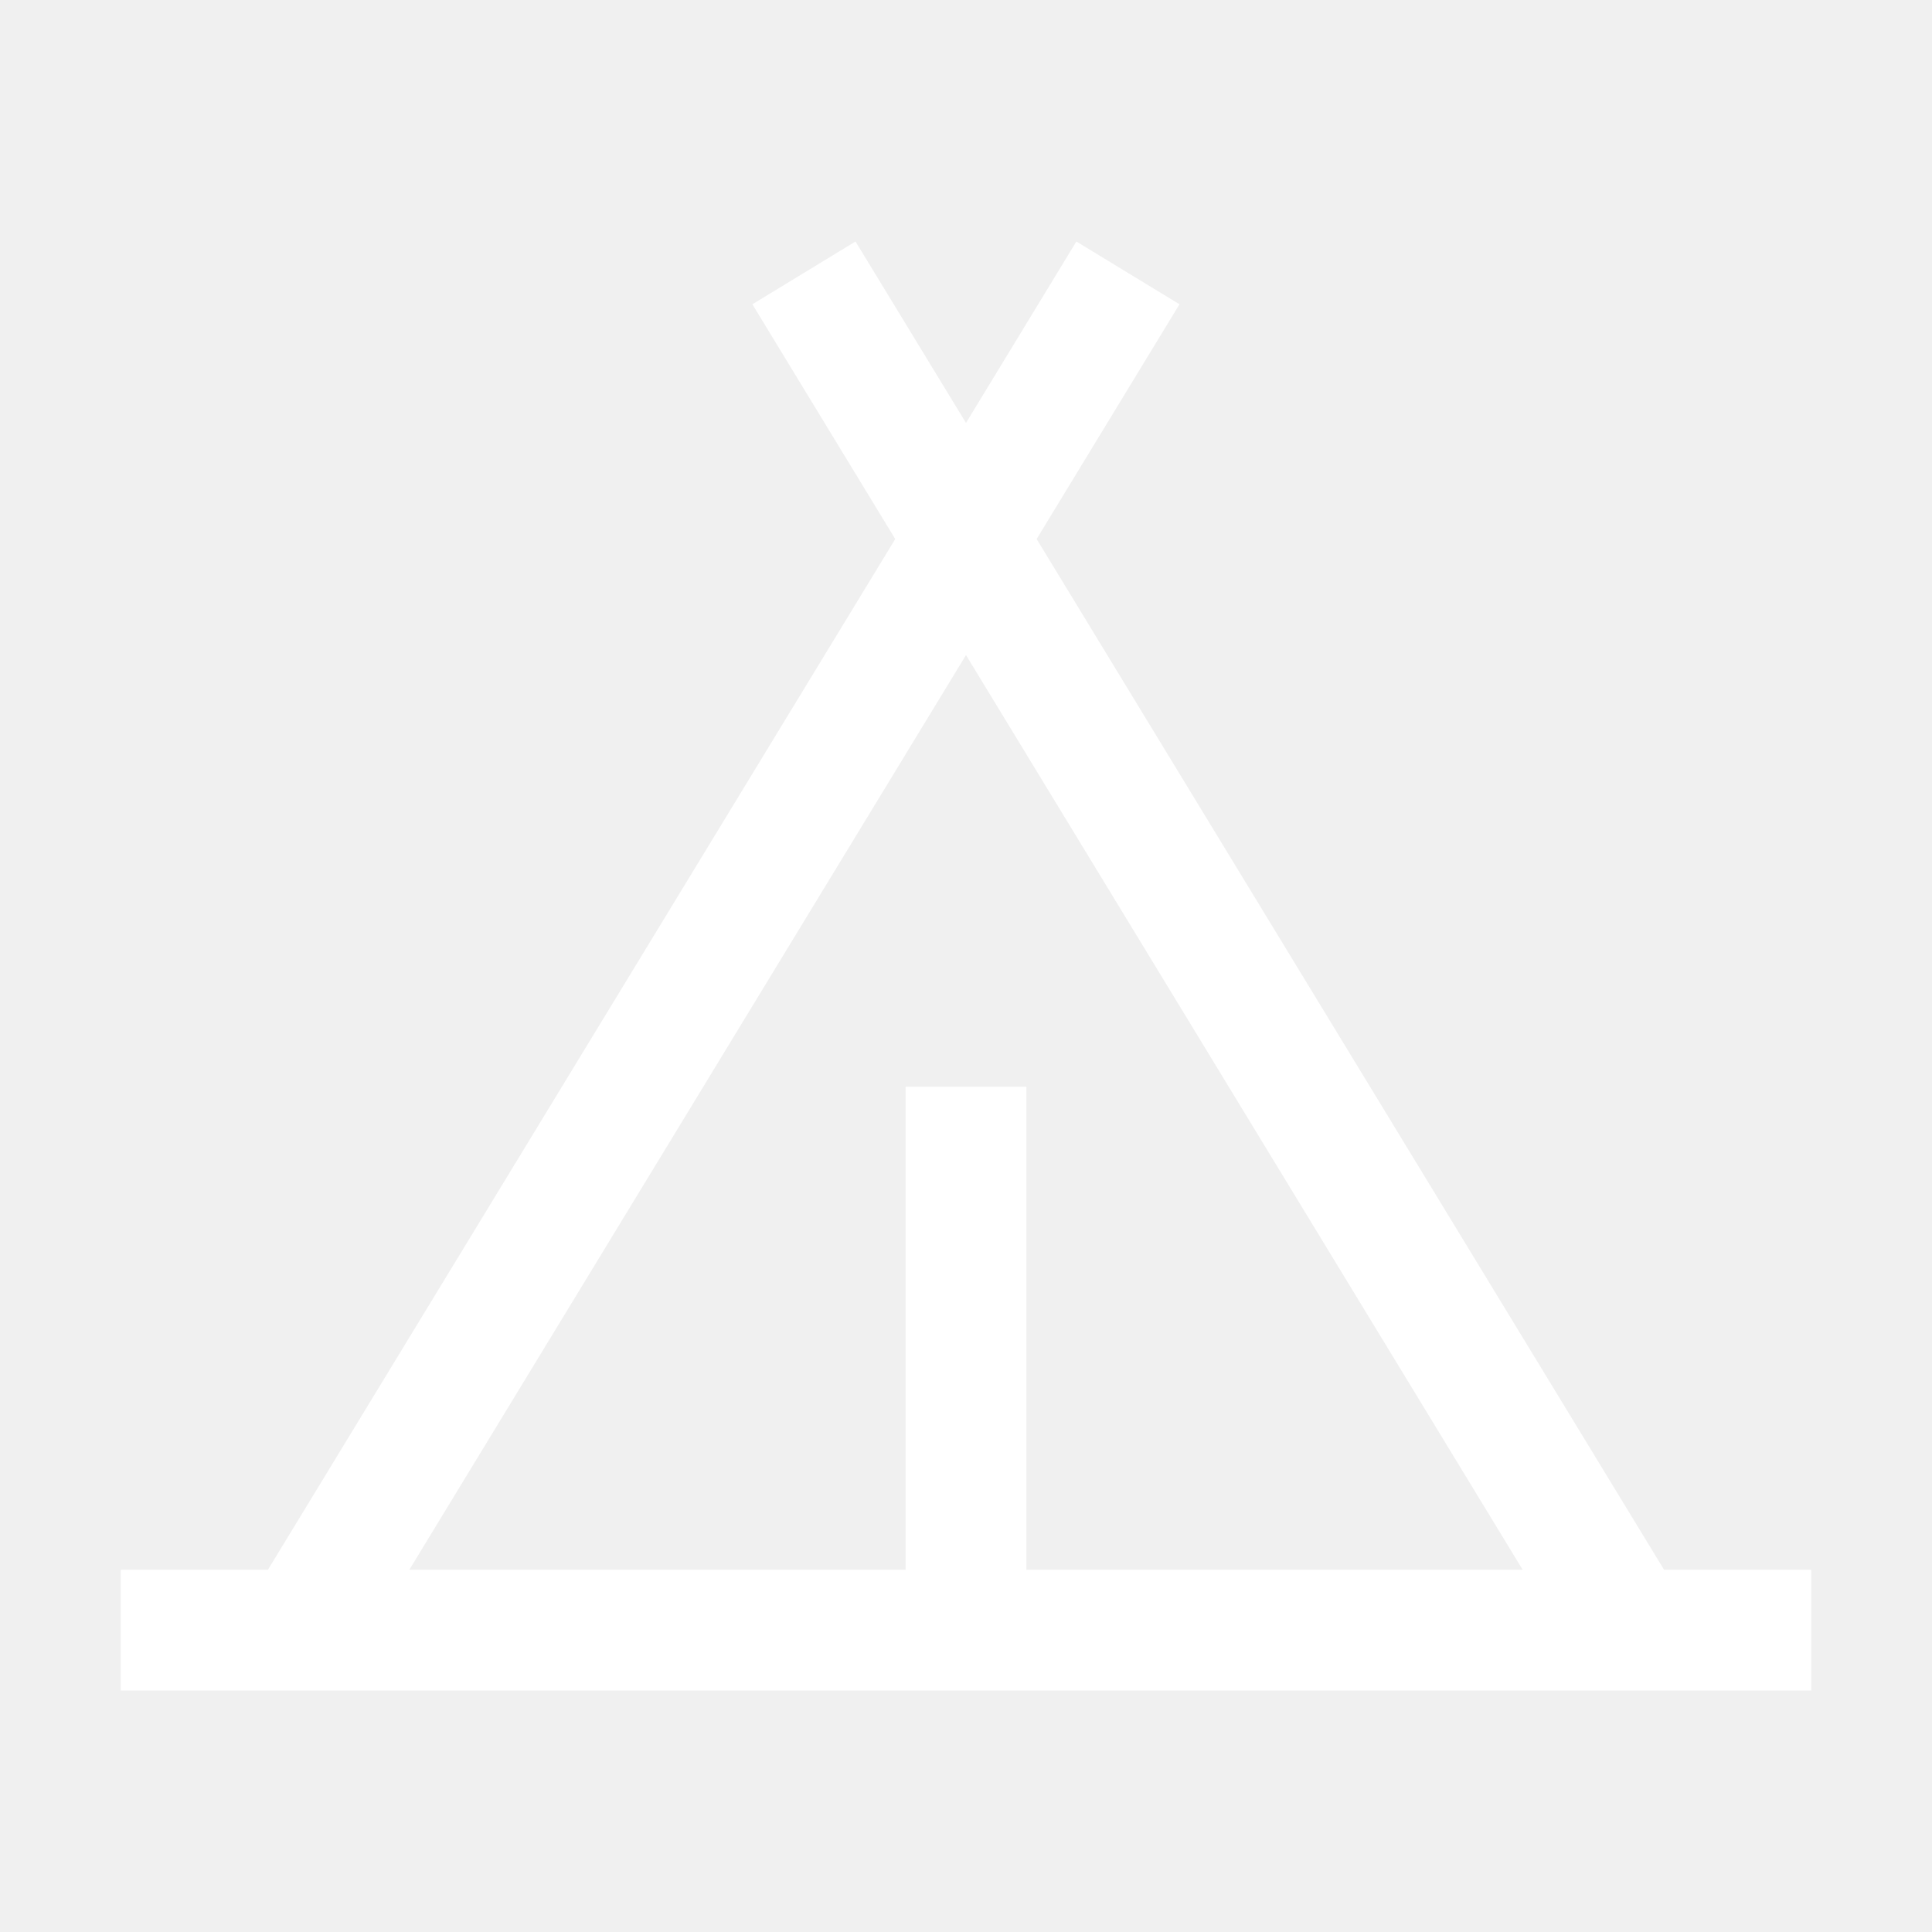
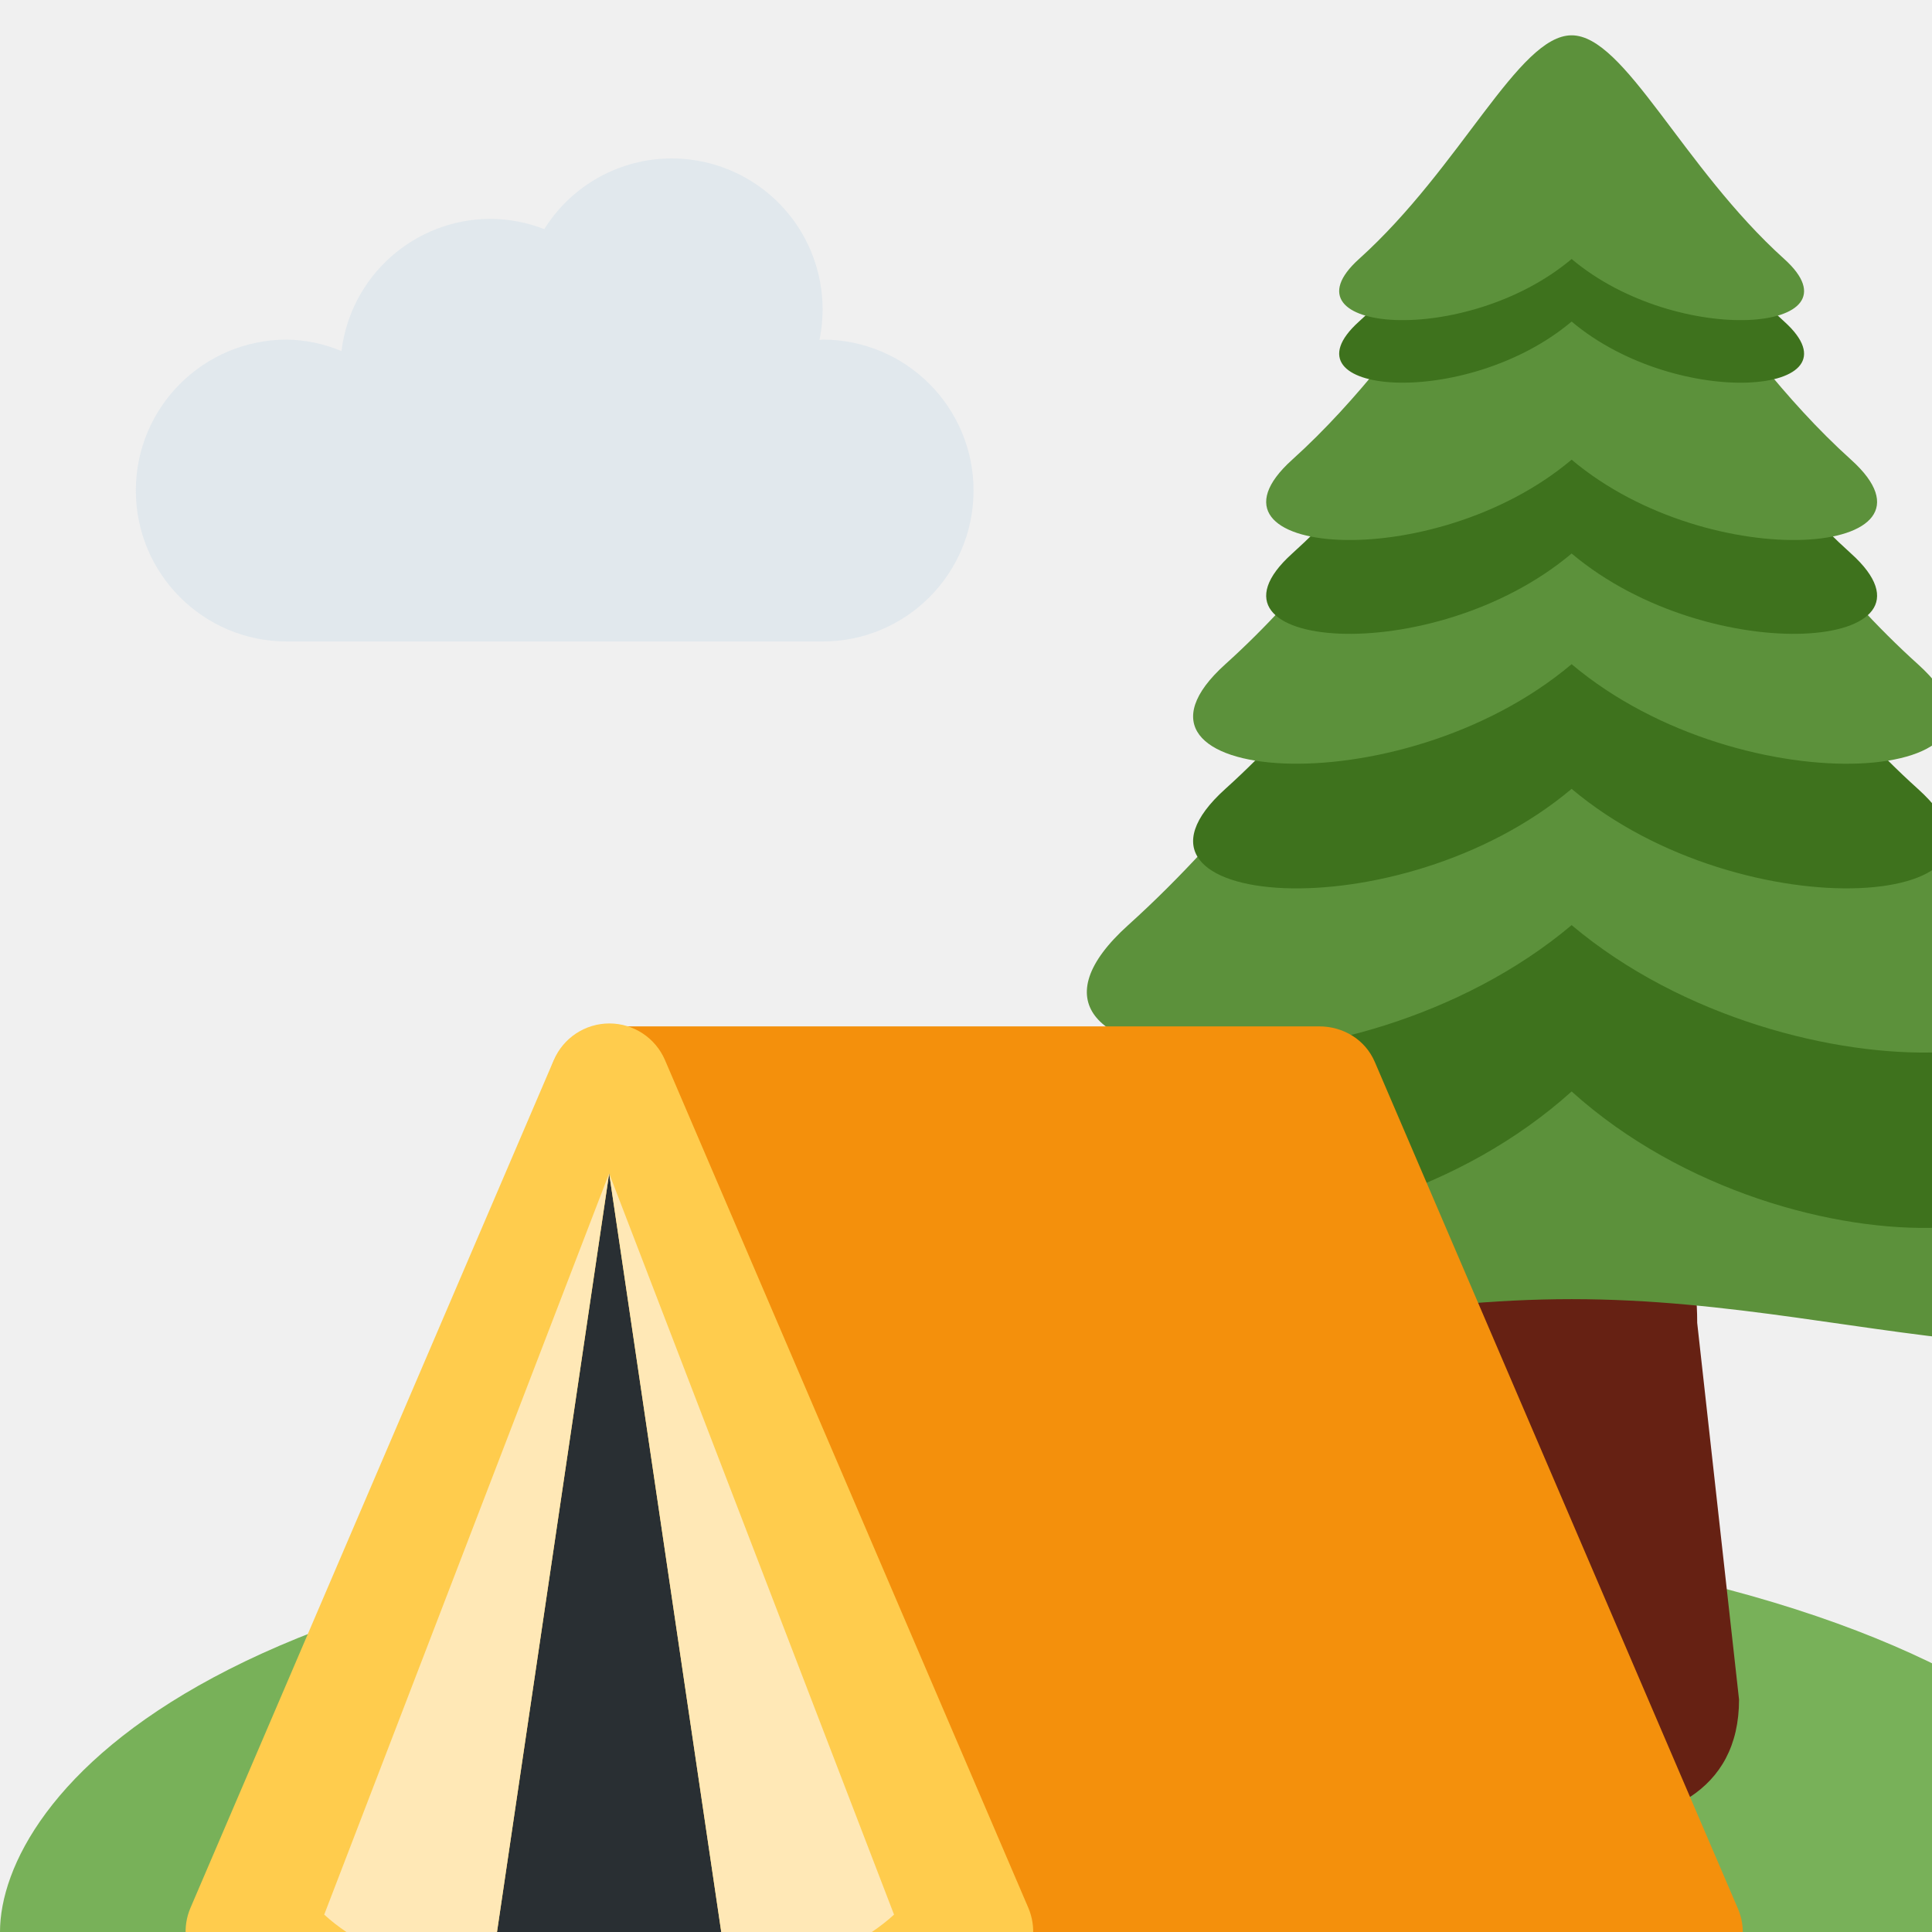
<svg xmlns="http://www.w3.org/2000/svg" width="32" height="32" viewBox="0 0 32 32" fill="none">
-   <path fill-rule="evenodd" clip-rule="evenodd" d="M27.562 26L17.17 8.928l2.366-3.888L17.828 4L16 7.005L14.17 4l-1.708 1.04l2.366 3.888L4.438 26H2v2h28v-2zM16 10.85L25.22 26H17v-8h-2v8H6.78z" fill="white" />
+   <path fill="#78B159" d="M18 25.18C3.438 25.18 0 29.844 0 32s1.791 4 4 4h28c2.209 0 4-1.851 4-4s-3.438-6.82-18-6.82" />
+   <path fill="#662113" d="M28.804 28.15c0 1.531-1.242 2.08-2.773 2.08c-1.531 0-2.773-.548-2.773-2.08l.693-6.239c0-1.531.548-1.387 2.08-1.387c1.531 0 2.08-.145 2.08 1.387z" />
+   <path fill="#5C913B" d="M34.868 19.717c-4.59-4.135-6.449-10.056-8.837-10.056s-4.247 5.921-8.836 10.056c-1.929 1.738-1.01 2.743 1.634 2.542c2.357-.179 4.561-.741 7.202-.741s4.846.563 7.202.741c2.644.201 3.563-.805 1.635-2.542" />
+   <path fill="#3E721D" d="M33.377 18.078c-3.527-3.401-5.509-8.273-7.346-8.273c-1.836 0-3.818 4.872-7.345 8.273c-2.803 2.703 3.673 3.309 7.345 0c3.671 3.309 10.148 2.703 7.346 0" />
+   <path fill="#5C913B" d="M33.377 15.323c-3.527-3.178-5.509-7.729-7.346-7.729c-1.836 0-3.818 4.551-7.345 7.729c-2.803 2.525 3.673 3.091 7.345 0c3.671 3.091 10.148 2.524 7.346 0" />
+   <path fill="#3E721D" d="M31.766 13.066c-2.753-2.481-4.301-6.034-5.735-6.034c-1.433 0-2.981 3.553-5.735 6.034c-2.188 1.971 2.867 2.414 5.735 0c2.867 2.413 7.923 1.971 5.735 0" />
+   <path fill="#5C913B" d="M31.766 11.001c-2.753-2.481-4.301-6.034-5.735-6.034c-1.433 0-2.981 3.553-5.735 6.034c-2.188 1.971 2.867 2.414 5.735 0c2.867 2.414 7.923 1.972 5.735 0" />
+   <path fill="#3E721D" d="M30.659 9.168c-2.222-2.002-3.471-4.869-4.628-4.869s-2.406 2.867-4.628 4.869c-1.766 1.591 2.314 1.948 4.628 0c2.314 1.948 6.395 1.591 4.628 0" />
+   <path fill="#5C913B" d="M30.659 7.614c-2.222-2.002-3.471-4.869-4.628-4.869s-2.406 2.867-4.628 4.869c-1.766 1.591 2.314 1.948 4.628 0c2.314 1.948 6.395 1.591 4.628 0" />
+   <path fill="#3E721D" d="M29.553 5.326c-1.69-1.523-2.641-3.705-3.522-3.705c-.88 0-1.831 2.182-3.522 3.705c-1.344 1.211 1.761 1.482 3.522 0c1.761 1.483 4.866 1.211 3.522 0" />
+   <path fill="#5C913B" d="M29.553 4.29C27.863 2.767 26.912.585 26.031.585c-.88 0-1.831 2.182-3.522 3.705c-1.344 1.211 1.761 1.482 3.522 0c1.761 1.482 4.866 1.211 3.522 0" />
+   <path fill="#F4900C" d="M15.101 33c-.424 0-.802-.267-.944-.666L9.145 18.301a.964.964 0 0 1 .125-.896a.99.99 0 0 1 .82-.405h11.759c.401 0 .764.22.922.589l6.014 14.023A.994.994 0 0 1 27.862 33z" />
+   <path fill="#FFCC4D" d="M4.075 33a1.005 1.005 0 0 1-.921-1.398L9.172 17.56a1.002 1.002 0 0 1 1.843 0l6.018 14.041A1.006 1.006 0 0 1 16.111 33z" />
+   <path fill="#292F33" d="M10.09 19.436L8.084 33h4.01z" />
+   <path fill="#FFAC33" d="M14.127 31.887L14.575 33h-2.481zm-8.075 0L5.604 33h2.48z" />
+   <path fill="#FFE8B6" d="M12.094 33s1.823-.465 2.714-1.288L10.09 19.436zm-4.01 0s-1.823-.465-2.714-1.288l4.719-12.277z" />
+   <path fill="#E1E8ED" d="M13.625 5.625c-.018 0-.034.006-.052.006a2.5 2.5 0 0 0-2.448-3.007a2.49 2.49 0 0 0-2.11 1.171a2.48 2.48 0 0 0-.89-.17a2.491 2.491 0 0 0-2.469 2.19a2.422 2.422 0 0 0-.906-.19a2.5 2.5 0 1 0 0 5h8.875a2.5 2.5 0 1 0 0-5" />
</svg>
